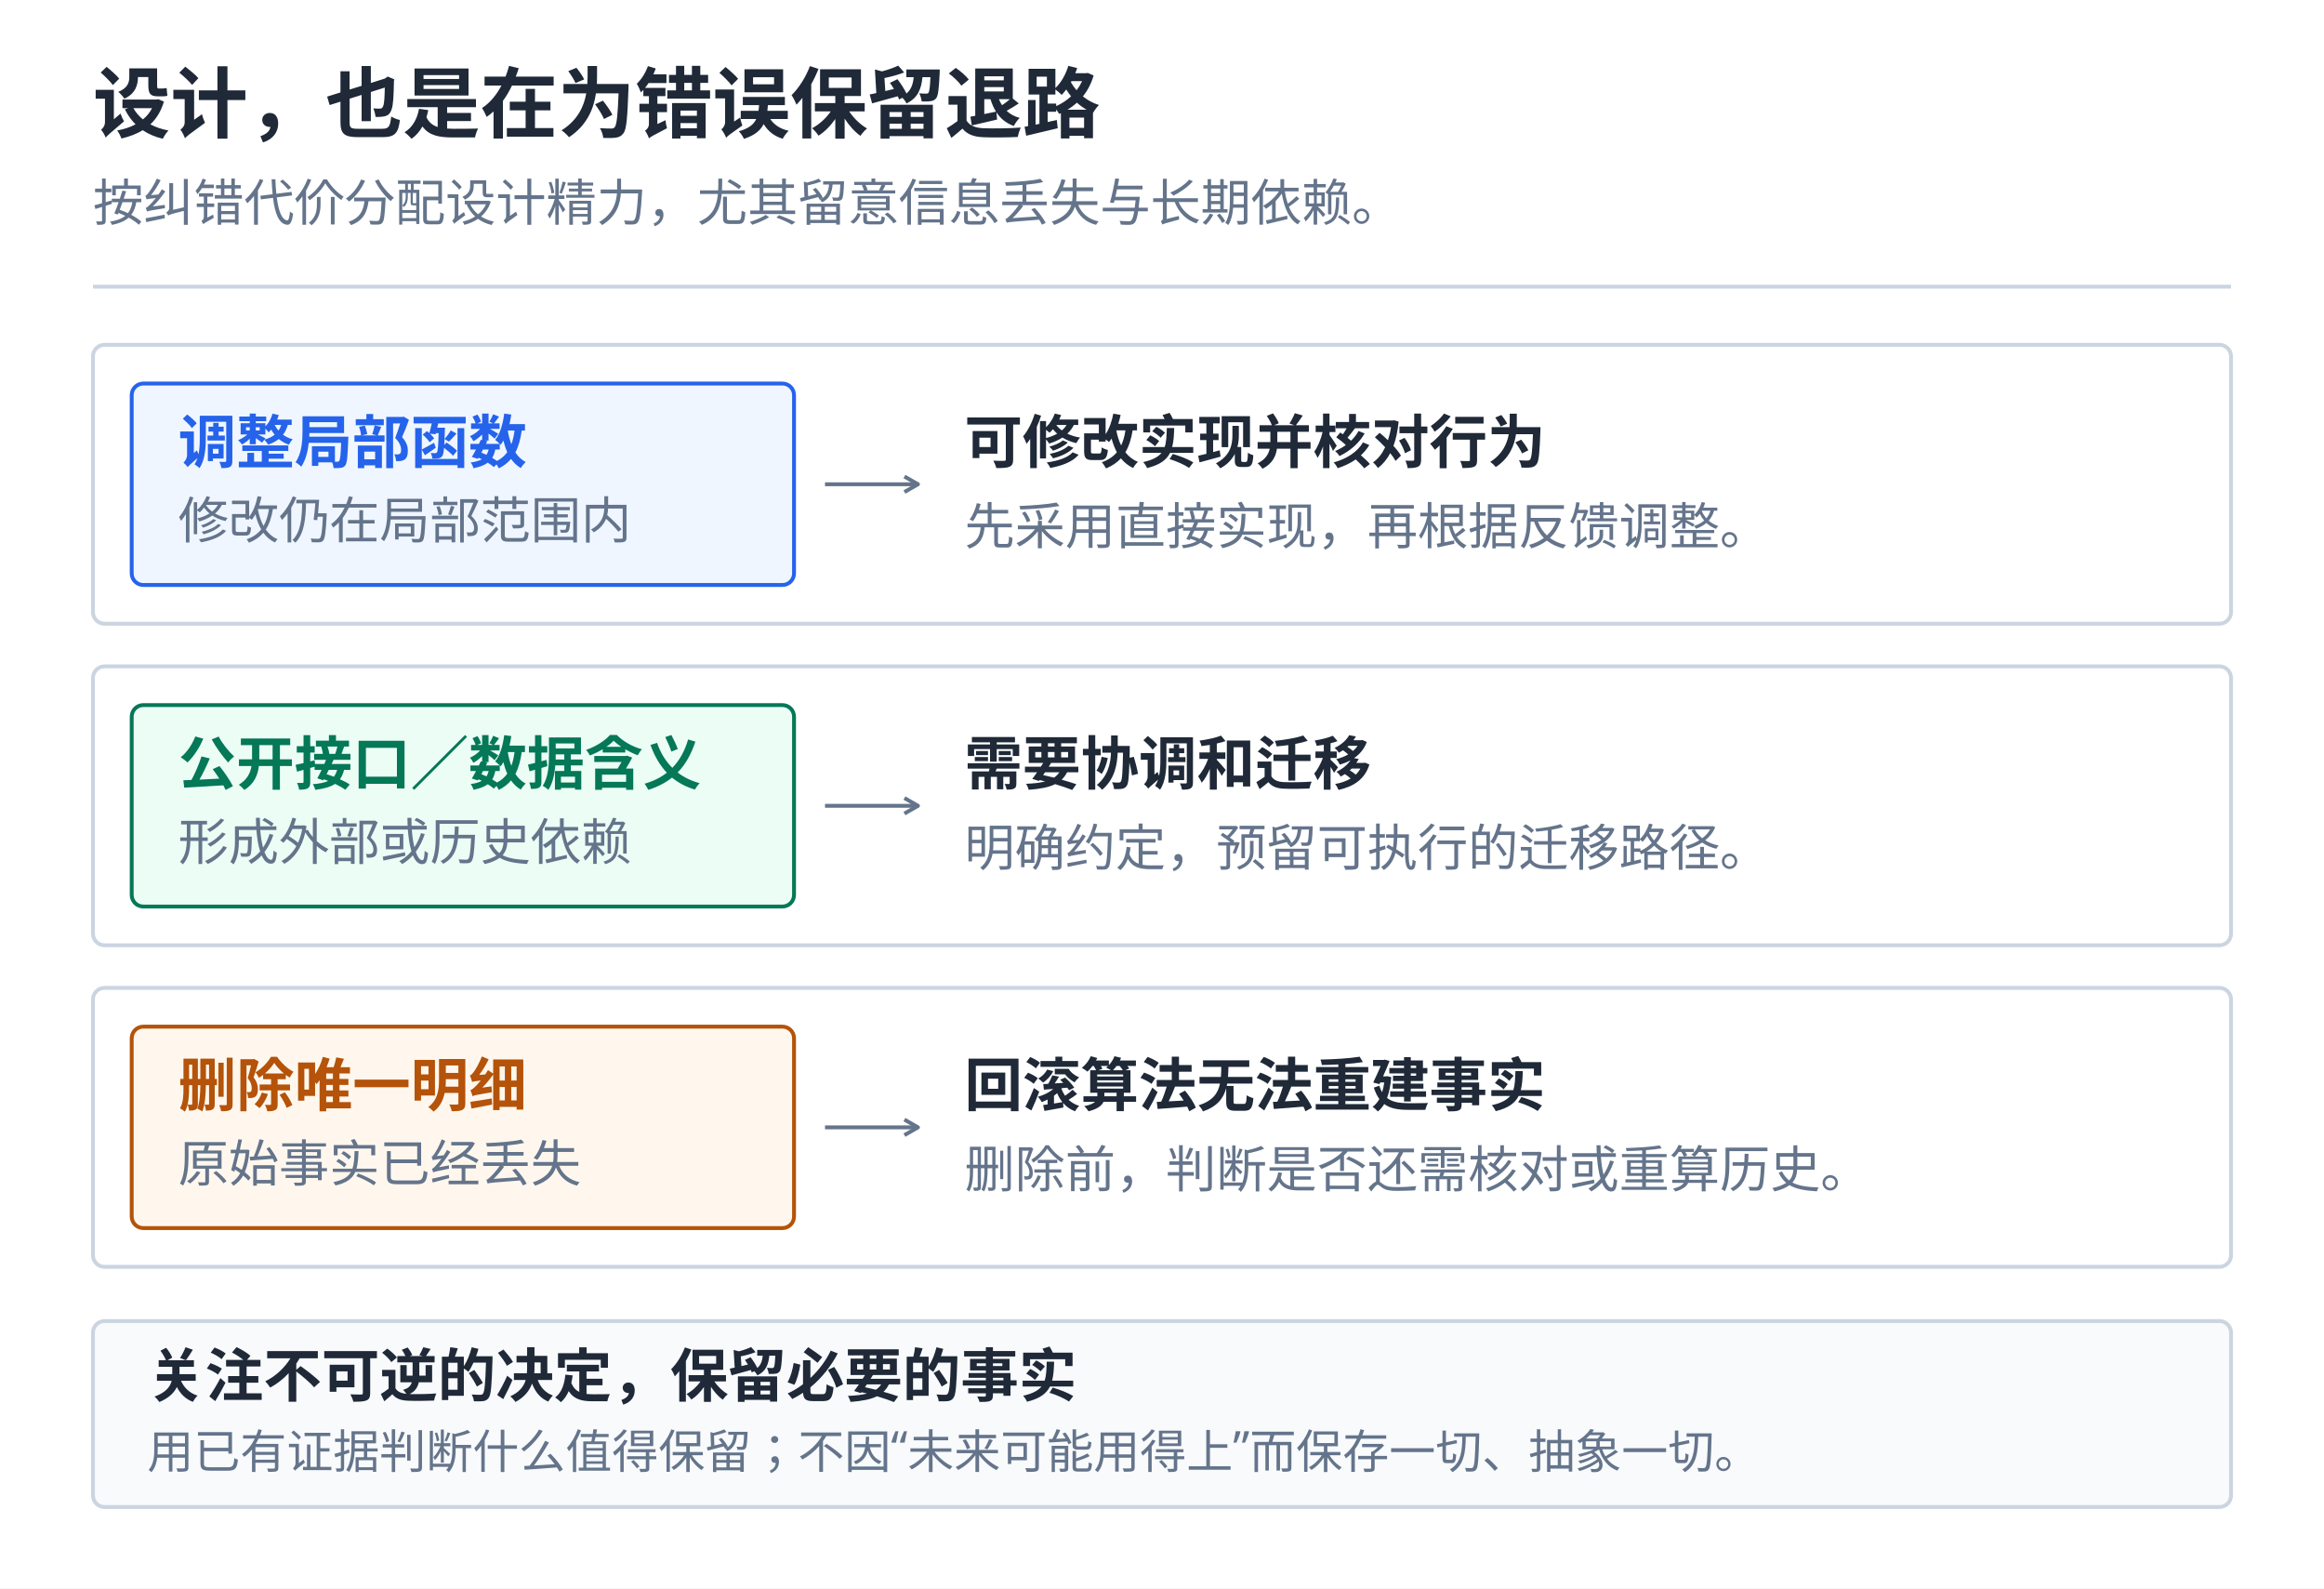
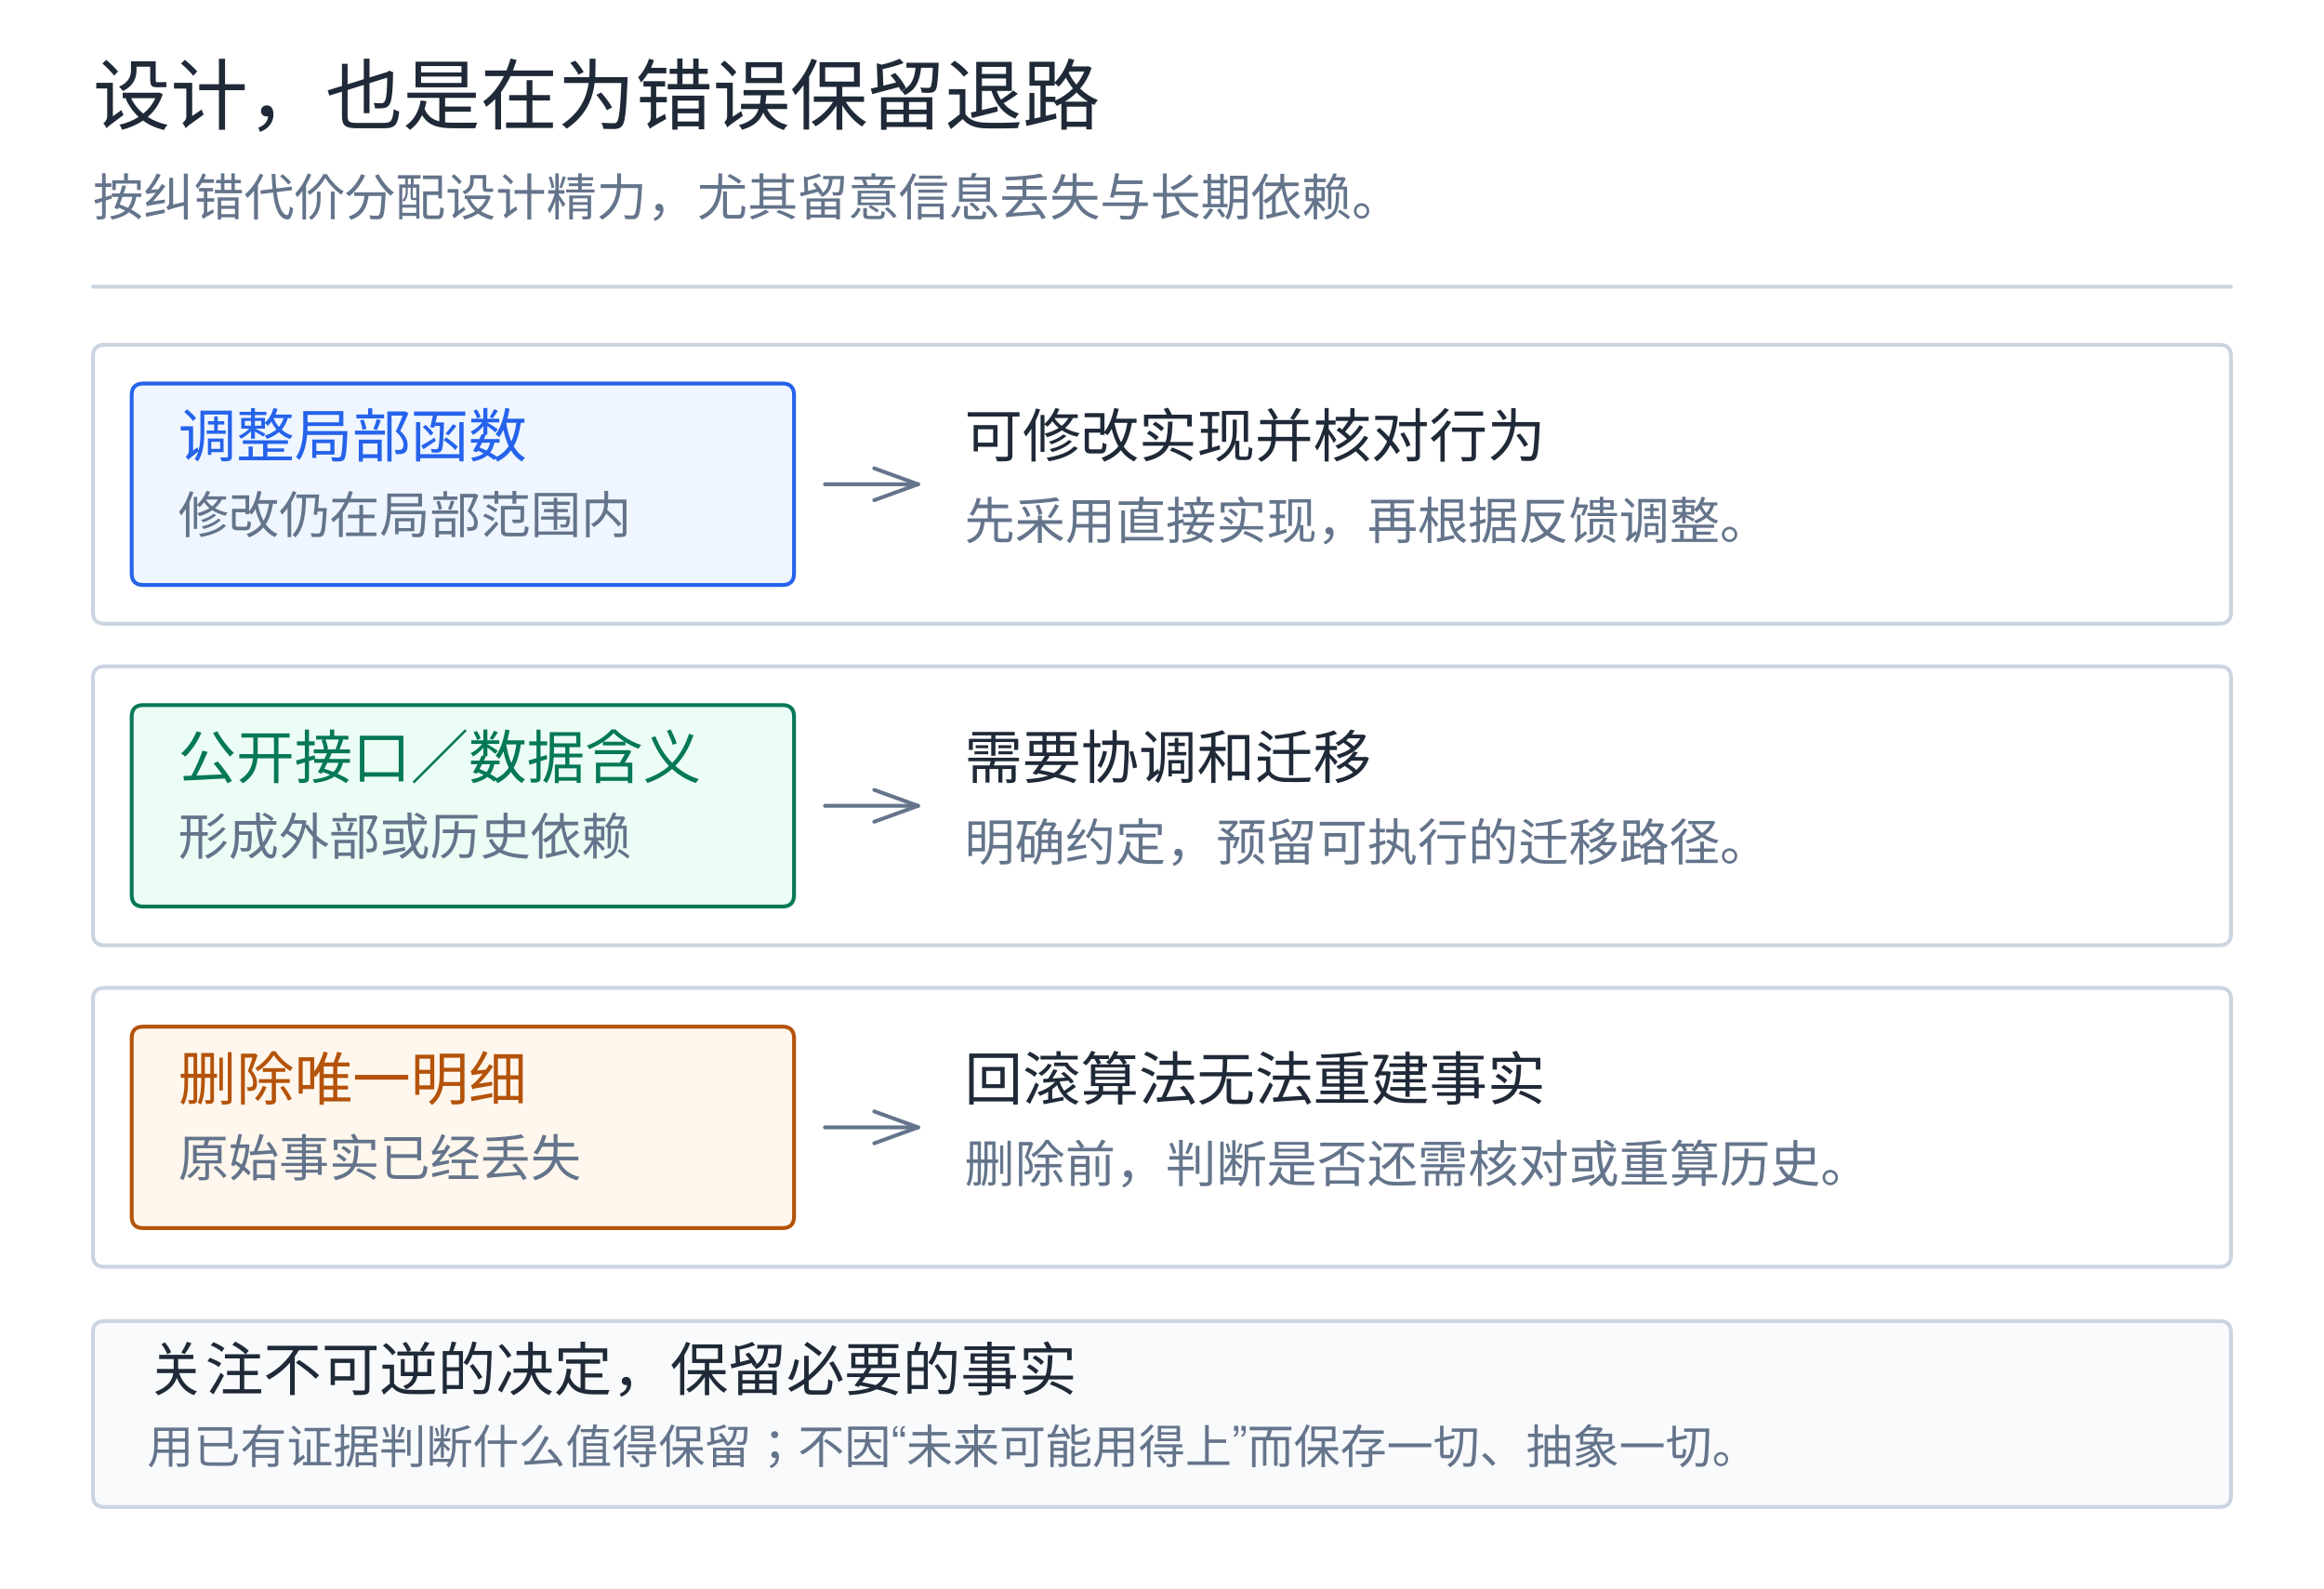
- <svg xmlns="http://www.w3.org/2000/svg" width="1200" height="820" viewBox="0 0 1200 820" role="img" aria-labelledby="title desc">
+ <svg xmlns="http://www.w3.org/2000/svg" version="1.1" viewBox="0 0 1200 820" width="1200" height="820" role="img" aria-labelledby="title desc">
  <defs>
-     <marker id="arrow" markerWidth="10" markerHeight="10" refX="8" refY="5" orient="auto" markerUnits="userSpaceOnUse">
-       <path d="M 1 1 L 8 5 L 1 9" fill="none" stroke="#64748b" stroke-width="2" stroke-linejoin="round" />
-     </marker>
+     <style class="style-fonts">
+       </style>
  </defs>
-   <rect width="1200" height="820" fill="#ffffff" />
-   <g font-family="PingFang SC, Microsoft YaHei, sans-serif" fill="#1f2937">
-     <text x="48" y="68" font-size="40" font-weight="600">设计，也是在为错误保留退路</text>
-     <text x="48" y="114" font-size="26" fill="#64748b">按纠错代价分配设计精力，尤其留意信息丢失与长期依赖。</text>
-     <path d="M 48 148 H 1152" fill="none" stroke="#cbd5e1" stroke-width="2" />
-     <rect x="48" y="178" width="1104" height="144" rx="6" fill="#ffffff" stroke="#cbd5e1" stroke-width="2" />
-     <rect x="68" y="198" width="342" height="104" rx="6" fill="#eff6ff" stroke="#2563eb" stroke-width="2" />
-     <text x="92" y="239" font-size="30" font-weight="600" fill="#2563eb">调整局部函数</text>
-     <text x="92" y="278" font-size="26" fill="#64748b">修改仍在局部范围内</text>
-     <path d="M 426 250 H 474" fill="none" stroke="#64748b" stroke-width="2" marker-end="url(#arrow)" />
-     <text x="498" y="239" font-size="30" font-weight="600">可修改实现并核对行为</text>
-     <text x="498" y="281" font-size="26" fill="#64748b">先采用直接实现，再根据反馈调整。</text>
-     <rect x="48" y="344" width="1104" height="144" rx="6" fill="#ffffff" stroke="#cbd5e1" stroke-width="2" />
-     <rect x="68" y="364" width="342" height="104" rx="6" fill="#ecfdf5" stroke="#047857" stroke-width="2" />
-     <text x="92" y="405" font-size="30" font-weight="600" fill="#047857">公开接口／数据含义</text>
-     <text x="92" y="444" font-size="26" fill="#64748b">形成外部或历史依赖</text>
-     <path d="M 426 416 H 474" fill="none" stroke="#64748b" stroke-width="2" marker-end="url(#arrow)" />
-     <text x="498" y="405" font-size="30" font-weight="600">需要协调和迁移</text>
-     <text x="498" y="447" font-size="26" fill="#64748b">明确约定，预留可执行的迁移路径。</text>
-     <rect x="48" y="510" width="1104" height="144" rx="6" fill="#ffffff" stroke="#cbd5e1" stroke-width="2" />
-     <rect x="68" y="530" width="342" height="104" rx="6" fill="#fff7ed" stroke="#b45309" stroke-width="2" />
-     <text x="92" y="571" font-size="30" font-weight="600" fill="#b45309">删除唯一明细</text>
-     <text x="92" y="610" font-size="26" fill="#64748b">原始事实已经丢失</text>
-     <path d="M 426 582 H 474" fill="none" stroke="#64748b" stroke-width="2" marker-end="url(#arrow)" />
-     <text x="498" y="571" font-size="30" font-weight="600">回滚算法无法重建事实</text>
-     <text x="498" y="613" font-size="26" fill="#64748b">删除前，判断是否还需核对或重算历史。</text>
-     <rect x="48" y="682" width="1104" height="96" rx="6" fill="#f8fafc" stroke="#cbd5e1" stroke-width="2" />
-     <text x="76" y="721" font-size="30" font-weight="600">关注不可逆的决定，保留必要的事实</text>
-     <text x="76" y="758" font-size="24" fill="#64748b">用已有证据判断什么值得保留；不因“未来可能用得上”而保存一切、抽象一切。</text>
+   <rect x="0" y="0" width="1200" height="820" fill="#ffffff" />
+   <g stroke-linecap="round" transform="translate(0 0) rotate(0 600 410)">
+     <path d="M0 0 L1200 0 L1200 820 L0 820" stroke="none" stroke-width="0" fill="#ffffff" />
+     <path d="M0 0 C387.75 0, 775.5 0, 1200 0 M0 0 C406.84 0, 813.67 0, 1200 0 M1200 0 C1200 219.92, 1200 439.84, 1200 820 M1200 0 C1200 282.03, 1200 564.06, 1200 820 M1200 820 C876.97 820, 553.93 820, 0 820 M1200 820 C779.52 820, 359.04 820, 0 820 M0 820 C0 574.79, 0 329.58, 0 0 M0 820 C0 504.18, 0 188.37, 0 0" stroke="transparent" stroke-width="2" fill="none" />
+   </g>
+   <g transform="translate(48 28) rotate(0 260 25)">
+     <text x="0" y="35.801" font-family="Helvetica, Segoe UI Emoji" font-size="40px" fill="#1f2937" text-anchor="start" style="white-space: pre;" direction="ltr" dominant-baseline="alphabetic">设计，也是在为错误保留退路</text>
+   </g>
+   <g transform="translate(48 88) rotate(0 338 16.25)">
+     <text x="0" y="23.271" font-family="Helvetica, Segoe UI Emoji" font-size="26px" fill="#64748b" text-anchor="start" style="white-space: pre;" direction="ltr" dominant-baseline="alphabetic">按纠错代价分配设计精力，尤其留意信息丢失与长期依赖。</text>
+   </g>
+   <g stroke-linecap="round">
+     <g transform="translate(48 148) rotate(0 552 0)">
+       <path d="M0 0 C344.02 0, 688.04 0, 1104 0 M0 0 C244.74 0, 489.48 0, 1104 0" stroke="#cbd5e1" stroke-width="2" fill="none" />
+     </g>
+   </g>
+   <mask />
+   <g stroke-linecap="round" transform="translate(48 178) rotate(0 552 72)">
+     <path d="M6 0 C252.08 0, 498.17 0, 1098 0 C1102 0, 1104 2, 1104 6 C1104 32.66, 1104 59.31, 1104 138 C1104 142, 1102 144, 1098 144 C676.44 144, 254.88 144, 6 144 C2 144, 0 142, 0 138 C0 86.05, 0 34.1, 0 6 C0 2, 2 0, 6 0" stroke="none" stroke-width="0" fill="#ffffff" />
+     <path d="M6 0 C307.34 0, 608.69 0, 1098 0 M6 0 C333.39 0, 660.79 0, 1098 0 M1098 0 C1102 0, 1104 2, 1104 6 M1098 0 C1102 0, 1104 2, 1104 6 M1104 6 C1104 43.1, 1104 80.2, 1104 138 M1104 6 C1104 37.22, 1104 68.43, 1104 138 M1104 138 C1104 142, 1102 144, 1098 144 M1104 138 C1104 142, 1102 144, 1098 144 M1098 144 C666.77 144, 235.54 144, 6 144 M1098 144 C682.32 144, 266.64 144, 6 144 M6 144 C2 144, 0 142, 0 138 M6 144 C2 144, 0 142, 0 138 M0 138 C0 88.69, 0 39.38, 0 6 M0 138 C0 110.14, 0 82.27, 0 6 M0 6 C0 2, 2 0, 6 0 M0 6 C0 2, 2 0, 6 0" stroke="#cbd5e1" stroke-width="2" fill="none" />
+   </g>
+   <g stroke-linecap="round" transform="translate(68 198) rotate(0 171 52)">
+     <path d="M6 0 C102.48 0, 198.96 0, 336 0 C340 0, 342 2, 342 6 C342 33.25, 342 60.51, 342 98 C342 102, 340 104, 336 104 C254.41 104, 172.83 104, 6 104 C2 104, 0 102, 0 98 C0 62.04, 0 26.08, 0 6 C0 2, 2 0, 6 0" stroke="none" stroke-width="0" fill="#eff6ff" />
+     <path d="M6 0 C92.41 0, 178.83 0, 336 0 M6 0 C117.41 0, 228.82 0, 336 0 M336 0 C340 0, 342 2, 342 6 M336 0 C340 0, 342 2, 342 6 M342 6 C342 41.63, 342 77.27, 342 98 M342 6 C342 29.69, 342 53.38, 342 98 M342 98 C342 102, 340 104, 336 104 M342 98 C342 102, 340 104, 336 104 M336 104 C215.67 104, 95.34 104, 6 104 M336 104 C219.2 104, 102.4 104, 6 104 M6 104 C2 104, 0 102, 0 98 M6 104 C2 104, 0 102, 0 98 M0 98 C0 77.72, 0 57.43, 0 6 M0 98 C0 68.17, 0 38.35, 0 6 M0 6 C0 2, 2 0, 6 0 M0 6 C0 2, 2 0, 6 0" stroke="#2563eb" stroke-width="2" fill="none" />
+   </g>
+   <g transform="translate(92 209) rotate(0 90 18.75)">
+     <text x="0" y="26.851" font-family="Helvetica, Segoe UI Emoji" font-size="30px" fill="#2563eb" text-anchor="start" style="white-space: pre;" direction="ltr" dominant-baseline="alphabetic">调整局部函数</text>
+   </g>
+   <g transform="translate(92 252) rotate(0 117 16.25)">
+     <text x="0" y="23.271" font-family="Helvetica, Segoe UI Emoji" font-size="26px" fill="#64748b" text-anchor="start" style="white-space: pre;" direction="ltr" dominant-baseline="alphabetic">修改仍在局部范围内</text>
+   </g>
+   <g stroke-linecap="round">
+     <g transform="translate(426 250) rotate(0 24 0)">
+       <path d="M0 0 C13.23 0, 26.47 0, 48 0 M0 0 C11.3 0, 22.6 0, 48 0" stroke="#64748b" stroke-width="2" fill="none" />
+     </g>
+     <g transform="translate(426 250) rotate(0 24 0)">
+       <path d="M25.45 8.21 C31.67 5.95, 37.88 3.68, 48 0 M25.45 8.21 C30.76 6.28, 36.07 4.34, 48 0" stroke="#64748b" stroke-width="2" fill="none" />
+     </g>
+     <g transform="translate(426 250) rotate(0 24 0)">
+       <path d="M25.45 -8.21 C31.67 -5.95, 37.88 -3.68, 48 0 M25.45 -8.21 C30.76 -6.28, 36.07 -4.34, 48 0" stroke="#64748b" stroke-width="2" fill="none" />
+     </g>
+   </g>
+   <mask />
+   <g transform="translate(498 209) rotate(0 150 18.75)">
+     <text x="0" y="26.851" font-family="Helvetica, Segoe UI Emoji" font-size="30px" fill="#1f2937" text-anchor="start" style="white-space: pre;" direction="ltr" dominant-baseline="alphabetic">可修改实现并核对行为</text>
+   </g>
+   <g transform="translate(498 255) rotate(0 208 16.25)">
+     <text x="0" y="23.271" font-family="Helvetica, Segoe UI Emoji" font-size="26px" fill="#64748b" text-anchor="start" style="white-space: pre;" direction="ltr" dominant-baseline="alphabetic">先采用直接实现，再根据反馈调整。</text>
+   </g>
+   <g stroke-linecap="round" transform="translate(48 344) rotate(0 552 72)">
+     <path d="M6 0 C435.79 0, 865.58 0, 1098 0 C1102 0, 1104 2, 1104 6 C1104 43.57, 1104 81.14, 1104 138 C1104 142, 1102 144, 1098 144 C718.35 144, 338.7 144, 6 144 C2 144, 0 142, 0 138 C0 108.01, 0 78.02, 0 6 C0 2, 2 0, 6 0" stroke="none" stroke-width="0" fill="#ffffff" />
+     <path d="M6 0 C261.74 0, 517.49 0, 1098 0 M6 0 C298.28 0, 590.55 0, 1098 0 M1098 0 C1102 0, 1104 2, 1104 6 M1098 0 C1102 0, 1104 2, 1104 6 M1104 6 C1104 41.57, 1104 77.13, 1104 138 M1104 6 C1104 36.81, 1104 67.62, 1104 138 M1104 138 C1104 142, 1102 144, 1098 144 M1104 138 C1104 142, 1102 144, 1098 144 M1098 144 C847.86 144, 597.72 144, 6 144 M1098 144 C812.57 144, 527.15 144, 6 144 M6 144 C2 144, 0 142, 0 138 M6 144 C2 144, 0 142, 0 138 M0 138 C0 96.53, 0 55.06, 0 6 M0 138 C0 101.21, 0 64.42, 0 6 M0 6 C0 2, 2 0, 6 0 M0 6 C0 2, 2 0, 6 0" stroke="#cbd5e1" stroke-width="2" fill="none" />
+   </g>
+   <g stroke-linecap="round" transform="translate(68 364) rotate(0 171 52)">
+     <path d="M6 0 C110.27 0, 214.54 0, 336 0 C340 0, 342 2, 342 6 C342 36, 342 66.01, 342 98 C342 102, 340 104, 336 104 C240.57 104, 145.15 104, 6 104 C2 104, 0 102, 0 98 C0 65.26, 0 32.53, 0 6 C0 2, 2 0, 6 0" stroke="none" stroke-width="0" fill="#ecfdf5" />
+     <path d="M6 0 C133.23 0, 260.46 0, 336 0 M6 0 C88.13 0, 170.26 0, 336 0 M336 0 C340 0, 342 2, 342 6 M336 0 C340 0, 342 2, 342 6 M342 6 C342 32.03, 342 58.05, 342 98 M342 6 C342 25.02, 342 44.04, 342 98 M342 98 C342 102, 340 104, 336 104 M342 98 C342 102, 340 104, 336 104 M336 104 C211.09 104, 86.18 104, 6 104 M336 104 C210.5 104, 85 104, 6 104 M6 104 C2 104, 0 102, 0 98 M6 104 C2 104, 0 102, 0 98 M0 98 C0 73.99, 0 49.99, 0 6 M0 98 C0 69.36, 0 40.72, 0 6 M0 6 C0 2, 2 0, 6 0 M0 6 C0 2, 2 0, 6 0" stroke="#047857" stroke-width="2" fill="none" />
+   </g>
+   <g transform="translate(92 375) rotate(0 135 18.75)">
+     <text x="0" y="26.851" font-family="Helvetica, Segoe UI Emoji" font-size="30px" fill="#047857" text-anchor="start" style="white-space: pre;" direction="ltr" dominant-baseline="alphabetic">公开接口／数据含义</text>
+   </g>
+   <g transform="translate(92 418) rotate(0 117 16.25)">
+     <text x="0" y="23.271" font-family="Helvetica, Segoe UI Emoji" font-size="26px" fill="#64748b" text-anchor="start" style="white-space: pre;" direction="ltr" dominant-baseline="alphabetic">形成外部或历史依赖</text>
+   </g>
+   <g stroke-linecap="round">
+     <g transform="translate(426 416) rotate(0 24 0)">
+       <path d="M0 0 C11.51 0, 23.02 0, 48 0 M0 0 C11.09 0, 22.17 0, 48 0" stroke="#64748b" stroke-width="2" fill="none" />
+     </g>
+     <g transform="translate(426 416) rotate(0 24 0)">
+       <path d="M25.45 8.21 C30.86 6.24, 36.26 4.27, 48 0 M25.45 8.21 C30.66 6.31, 35.86 4.42, 48 0" stroke="#64748b" stroke-width="2" fill="none" />
+     </g>
+     <g transform="translate(426 416) rotate(0 24 0)">
+       <path d="M25.45 -8.21 C30.86 -6.24, 36.26 -4.27, 48 0 M25.45 -8.21 C30.66 -6.31, 35.86 -4.42, 48 0" stroke="#64748b" stroke-width="2" fill="none" />
+     </g>
+   </g>
+   <mask />
+   <g transform="translate(498 375) rotate(0 105 18.75)">
+     <text x="0" y="26.851" font-family="Helvetica, Segoe UI Emoji" font-size="30px" fill="#1f2937" text-anchor="start" style="white-space: pre;" direction="ltr" dominant-baseline="alphabetic">需要协调和迁移</text>
+   </g>
+   <g transform="translate(498 421) rotate(0 208 16.25)">
+     <text x="0" y="23.271" font-family="Helvetica, Segoe UI Emoji" font-size="26px" fill="#64748b" text-anchor="start" style="white-space: pre;" direction="ltr" dominant-baseline="alphabetic">明确约定，预留可执行的迁移路径。</text>
+   </g>
+   <g stroke-linecap="round" transform="translate(48 510) rotate(0 552 72)">
+     <path d="M6 0 C233.97 0, 461.93 0, 1098 0 C1102 0, 1104 2, 1104 6 C1104 54.88, 1104 103.75, 1104 138 C1104 142, 1102 144, 1098 144 C677.54 144, 257.08 144, 6 144 C2 144, 0 142, 0 138 C0 103.92, 0 69.84, 0 6 C0 2, 2 0, 6 0" stroke="none" stroke-width="0" fill="#ffffff" />
+     <path d="M6 0 C328.6 0, 651.2 0, 1098 0 M6 0 C397.25 0, 788.5 0, 1098 0 M1098 0 C1102 0, 1104 2, 1104 6 M1098 0 C1102 0, 1104 2, 1104 6 M1104 6 C1104 39.44, 1104 72.87, 1104 138 M1104 6 C1104 44.23, 1104 82.46, 1104 138 M1104 138 C1104 142, 1102 144, 1098 144 M1104 138 C1104 142, 1102 144, 1098 144 M1098 144 C842.65 144, 587.31 144, 6 144 M1098 144 C859.46 144, 620.92 144, 6 144 M6 144 C2 144, 0 142, 0 138 M6 144 C2 144, 0 142, 0 138 M0 138 C0 97.15, 0 56.3, 0 6 M0 138 C0 111.39, 0 84.77, 0 6 M0 6 C0 2, 2 0, 6 0 M0 6 C0 2, 2 0, 6 0" stroke="#cbd5e1" stroke-width="2" fill="none" />
+   </g>
+   <g stroke-linecap="round" transform="translate(68 530) rotate(0 171 52)">
+     <path d="M6 0 C136.2 0, 266.41 0, 336 0 C340 0, 342 2, 342 6 C342 25.42, 342 44.84, 342 98 C342 102, 340 104, 336 104 C265.53 104, 195.06 104, 6 104 C2 104, 0 102, 0 98 C0 79.51, 0 61.02, 0 6 C0 2, 2 0, 6 0" stroke="none" stroke-width="0" fill="#fff7ed" />
+     <path d="M6 0 C93.94 0, 181.87 0, 336 0 M6 0 C93.61 0, 181.21 0, 336 0 M336 0 C340 0, 342 2, 342 6 M336 0 C340 0, 342 2, 342 6 M342 6 C342 25.77, 342 45.54, 342 98 M342 6 C342 35.9, 342 65.8, 342 98 M342 98 C342 102, 340 104, 336 104 M342 98 C342 102, 340 104, 336 104 M336 104 C260.13 104, 184.27 104, 6 104 M336 104 C251.61 104, 167.21 104, 6 104 M6 104 C2 104, 0 102, 0 98 M6 104 C2 104, 0 102, 0 98 M0 98 C0 71.12, 0 44.23, 0 6 M0 98 C0 76.54, 0 55.08, 0 6 M0 6 C0 2, 2 0, 6 0 M0 6 C0 2, 2 0, 6 0" stroke="#b45309" stroke-width="2" fill="none" />
+   </g>
+   <g transform="translate(92 541) rotate(0 90 18.75)">
+     <text x="0" y="26.851" font-family="Helvetica, Segoe UI Emoji" font-size="30px" fill="#b45309" text-anchor="start" style="white-space: pre;" direction="ltr" dominant-baseline="alphabetic">删除唯一明细</text>
+   </g>
+   <g transform="translate(92 584) rotate(0 104 16.25)">
+     <text x="0" y="23.271" font-family="Helvetica, Segoe UI Emoji" font-size="26px" fill="#64748b" text-anchor="start" style="white-space: pre;" direction="ltr" dominant-baseline="alphabetic">原始事实已经丢失</text>
+   </g>
+   <g stroke-linecap="round">
+     <g transform="translate(426 582) rotate(0 24 0)">
+       <path d="M0 0 C14.48 0, 28.96 0, 48 0 M0 0 C14.12 0, 28.25 0, 48 0" stroke="#64748b" stroke-width="2" fill="none" />
+     </g>
+     <g transform="translate(426 582) rotate(0 24 0)">
+       <path d="M25.45 8.21 C32.25 5.73, 39.05 3.26, 48 0 M25.45 8.21 C32.08 5.79, 38.72 3.38, 48 0" stroke="#64748b" stroke-width="2" fill="none" />
+     </g>
+     <g transform="translate(426 582) rotate(0 24 0)">
+       <path d="M25.45 -8.21 C32.25 -5.73, 39.05 -3.26, 48 0 M25.45 -8.21 C32.08 -5.79, 38.72 -3.38, 48 0" stroke="#64748b" stroke-width="2" fill="none" />
+     </g>
+   </g>
+   <mask />
+   <g transform="translate(498 541) rotate(0 150 18.75)">
+     <text x="0" y="26.851" font-family="Helvetica, Segoe UI Emoji" font-size="30px" fill="#1f2937" text-anchor="start" style="white-space: pre;" direction="ltr" dominant-baseline="alphabetic">回滚算法无法重建事实</text>
+   </g>
+   <g transform="translate(498 587) rotate(0 234 16.25)">
+     <text x="0" y="23.271" font-family="Helvetica, Segoe UI Emoji" font-size="26px" fill="#64748b" text-anchor="start" style="white-space: pre;" direction="ltr" dominant-baseline="alphabetic">删除前，判断是否还需核对或重算历史。</text>
+   </g>
+   <g stroke-linecap="round" transform="translate(48 682) rotate(0 552 48)">
+     <path d="M6 0 C434.23 0, 862.45 0, 1098 0 C1102 0, 1104 2, 1104 6 C1104 36.57, 1104 67.15, 1104 90 C1104 94, 1102 96, 1098 96 C796.51 96, 495.02 96, 6 96 C2 96, 0 94, 0 90 C0 70.41, 0 50.81, 0 6 C0 2, 2 0, 6 0" stroke="none" stroke-width="0" fill="#f8fafc" />
+     <path d="M6 0 C332.8 0, 659.61 0, 1098 0 M6 0 C310.32 0, 614.64 0, 1098 0 M1098 0 C1102 0, 1104 2, 1104 6 M1098 0 C1102 0, 1104 2, 1104 6 M1104 6 C1104 30.9, 1104 55.8, 1104 90 M1104 6 C1104 27.04, 1104 48.07, 1104 90 M1104 90 C1104 94, 1102 96, 1098 96 M1104 90 C1104 94, 1102 96, 1098 96 M1098 96 C830.63 96, 563.26 96, 6 96 M1098 96 C796.5 96, 494.99 96, 6 96 M6 96 C2 96, 0 94, 0 90 M6 96 C2 96, 0 94, 0 90 M0 90 C0 62.28, 0 34.56, 0 6 M0 90 C0 67.76, 0 45.52, 0 6 M0 6 C0 2, 2 0, 6 0 M0 6 C0 2, 2 0, 6 0" stroke="#cbd5e1" stroke-width="2" fill="none" />
+   </g>
+   <g transform="translate(76 691) rotate(0 240 18.75)">
+     <text x="0" y="26.851" font-family="Helvetica, Segoe UI Emoji" font-size="30px" fill="#1f2937" text-anchor="start" style="white-space: pre;" direction="ltr" dominant-baseline="alphabetic">关注不可逆的决定，保留必要的事实</text>
+   </g>
+   <g transform="translate(76 734) rotate(0 421.345 15)">
+     <text x="0" y="21.48" font-family="Helvetica, Segoe UI Emoji" font-size="24px" fill="#64748b" text-anchor="start" style="white-space: pre;" direction="ltr" dominant-baseline="alphabetic">用已有证据判断什么值得保留；不因“未来可能用得上”而保存一切、抽象一切。</text>
  </g>
</svg>
